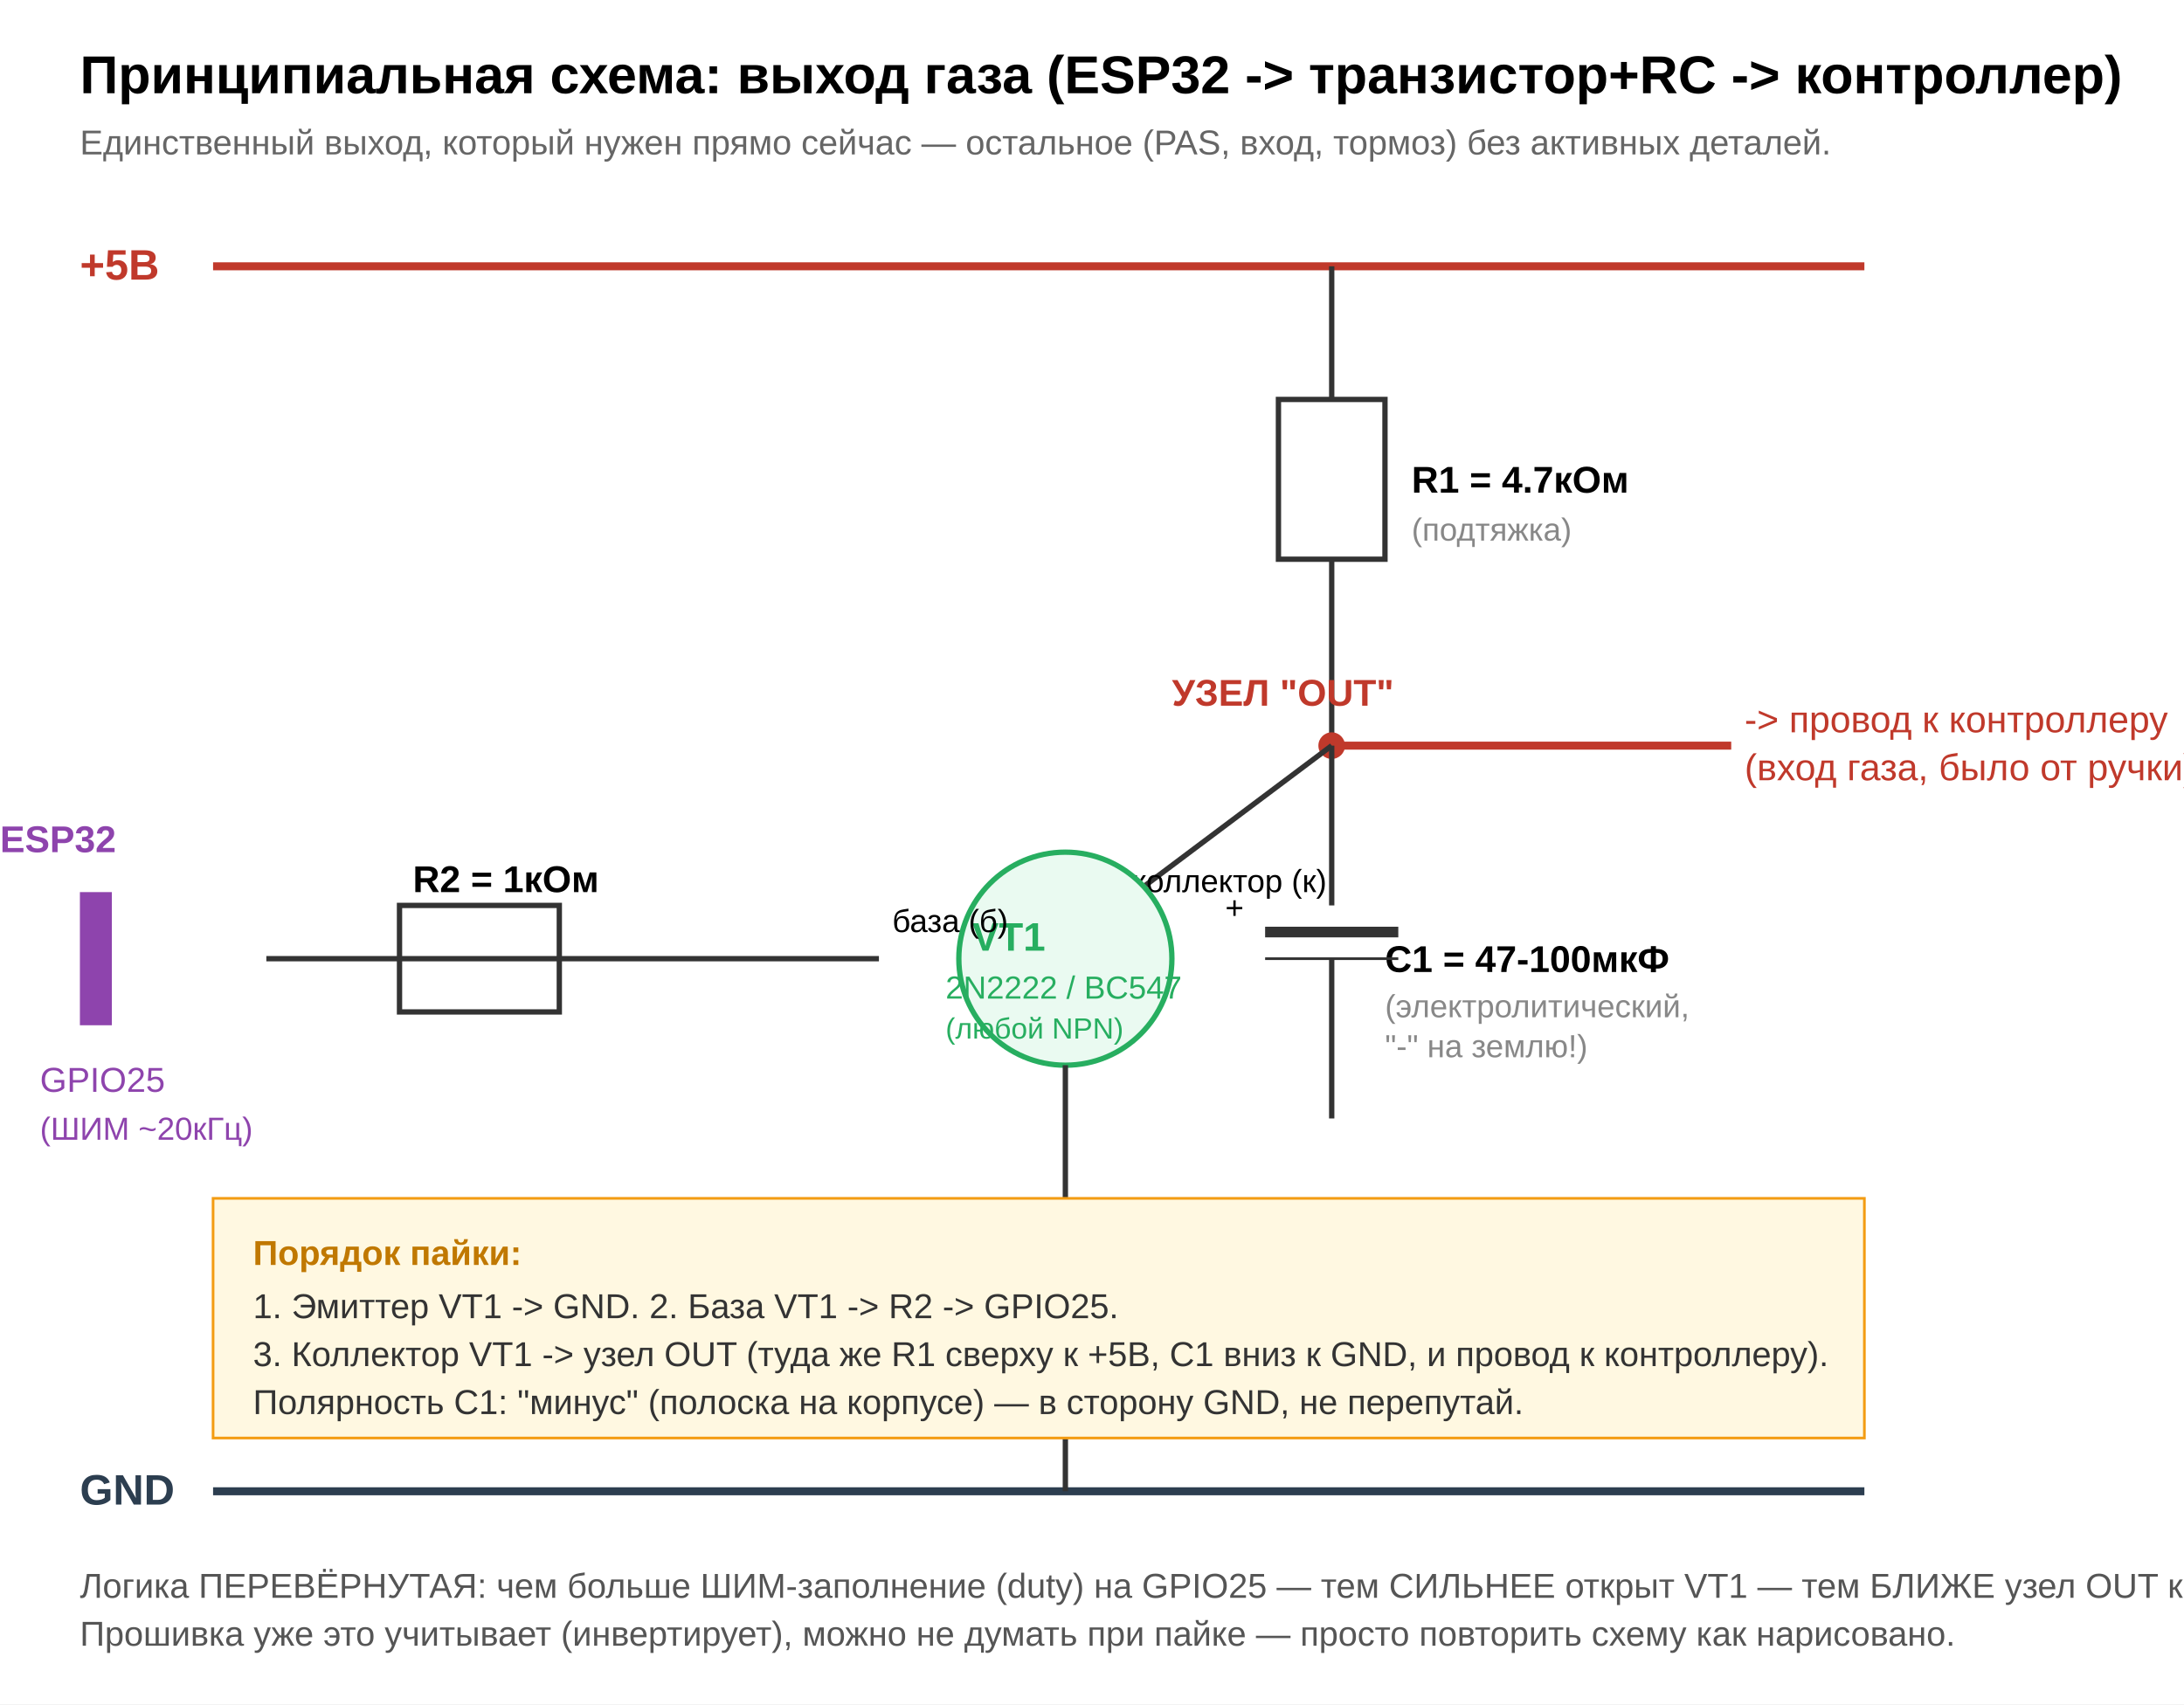
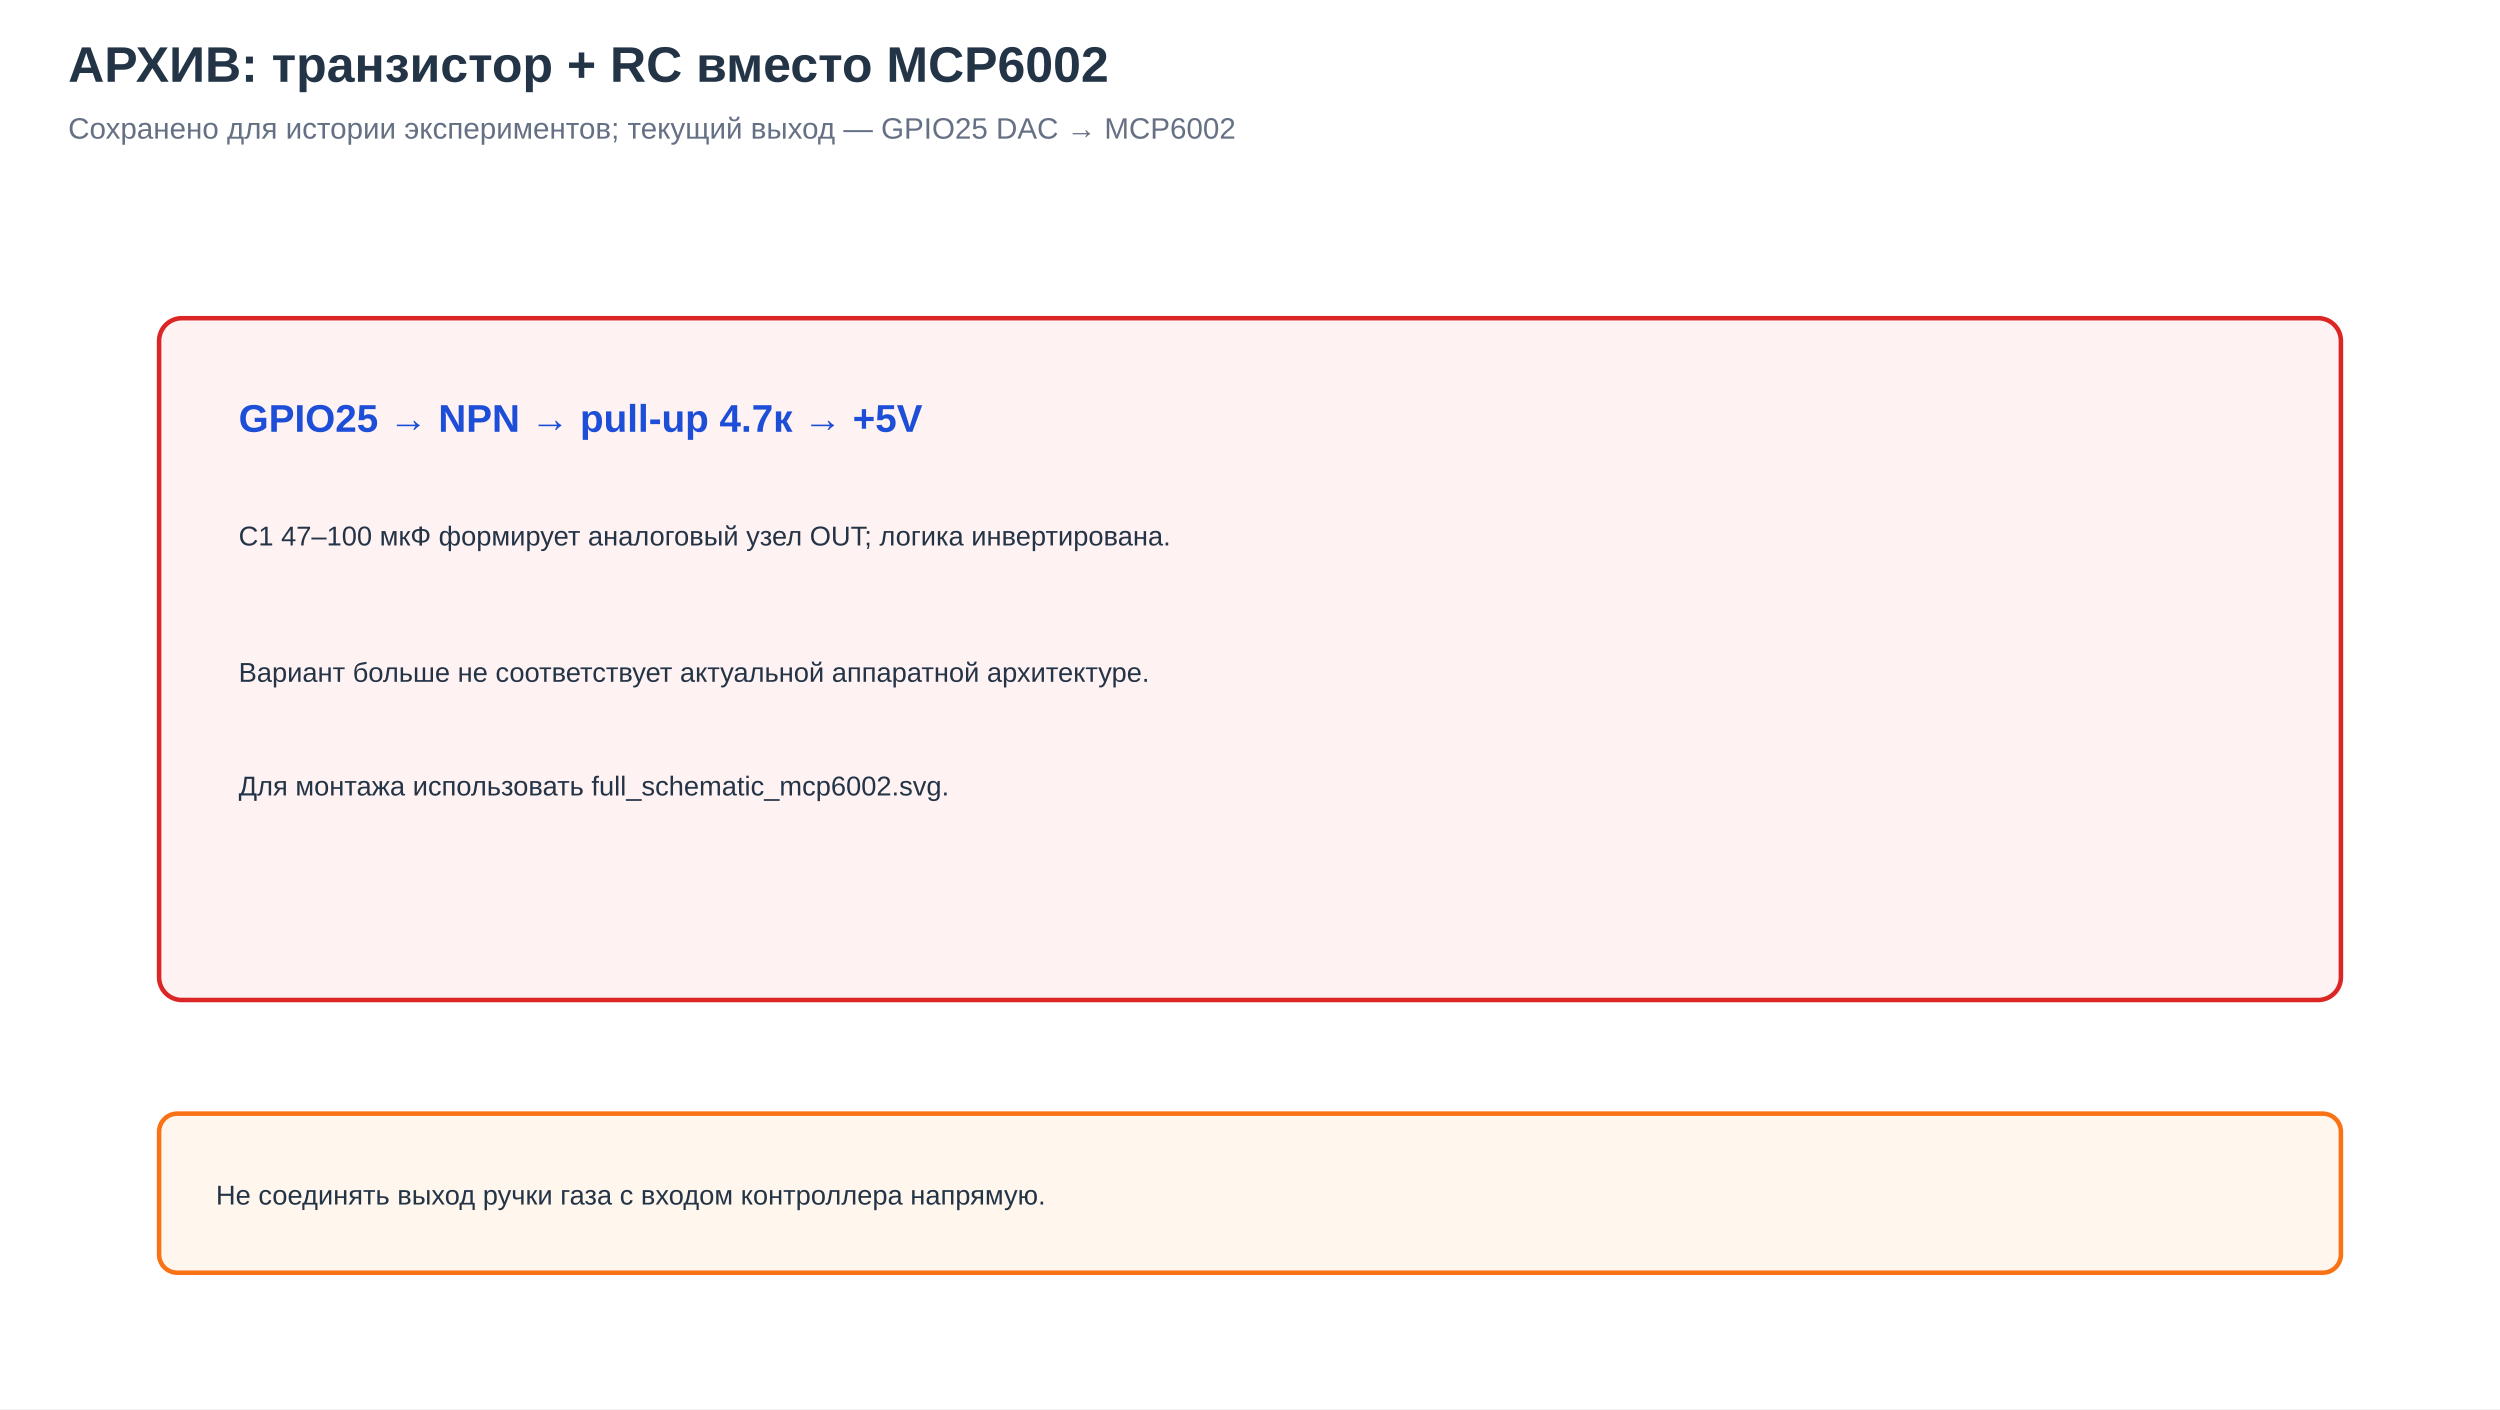
- <svg xmlns="http://www.w3.org/2000/svg" width="820" height="640" viewBox="0 0 820 640" font-family="Arial, sans-serif">
-   <rect width="820" height="640" fill="#ffffff" />
-   <text x="30" y="35" font-size="20" font-weight="bold">Принципиальная схема: выход газа (ESP32 -&gt; транзистор+RC -&gt; контроллер)</text>
-   <text x="30" y="58" font-size="13" fill="#666">Единственный выход, который нужен прямо сейчас — остальное (PAS, вход, тормоз) без активных деталей.</text>
-   <line x1="80" y1="100" x2="700" y2="100" stroke="#c0392b" stroke-width="3" />
-   <text x="30" y="105" font-size="16" font-weight="bold" fill="#c0392b">+5В</text>
-   <line x1="80" y1="560" x2="700" y2="560" stroke="#2c3e50" stroke-width="3" />
-   <text x="30" y="565" font-size="16" font-weight="bold" fill="#2c3e50">GND</text>
-   <line x1="500" y1="100" x2="500" y2="150" stroke="#333" stroke-width="2" />
-   <rect x="480" y="150" width="40" height="60" fill="none" stroke="#333" stroke-width="2" />
-   <text x="530" y="185" font-size="14" font-weight="bold">R1 = 4.7кОм</text>
-   <text x="530" y="203" font-size="12" fill="#888">(подтяжка)</text>
-   <line x1="500" y1="210" x2="500" y2="280" stroke="#333" stroke-width="2" />
-   <circle cx="500" cy="280" r="5" fill="#c0392b" />
-   <text x="440" y="265" font-size="14" font-weight="bold" fill="#c0392b">УЗЕЛ "OUT"</text>
-   <line x1="500" y1="280" x2="650" y2="280" stroke="#c0392b" stroke-width="3" />
-   <text x="655" y="275" font-size="14" fill="#c0392b">-&gt; провод к контроллеру</text>
-   <text x="655" y="293" font-size="14" fill="#c0392b">(вход газа, было от ручки)</text>
-   <line x1="500" y1="280" x2="500" y2="340" stroke="#333" stroke-width="2" />
-   <text x="520" y="365" font-size="14" font-weight="bold">C1 = 47-100мкФ</text>
-   <text x="520" y="382" font-size="12" fill="#888">(электролитический,</text>
-   <text x="520" y="397" font-size="12" fill="#888">"-" на землю!)</text>
-   <line x1="475" y1="350" x2="525" y2="350" stroke="#333" stroke-width="4" />
-   <line x1="475" y1="360" x2="525" y2="360" stroke="#333" stroke-width="1" />
-   <text x="460" y="345" font-size="12">+</text>
-   <line x1="500" y1="360" x2="500" y2="420" stroke="#333" stroke-width="2" />
-   <line x1="500" y1="280" x2="420" y2="340" stroke="#333" stroke-width="2" />
-   <text x="425" y="335" font-size="12">коллектор (к)</text>
-   <circle cx="400" cy="360" r="40" fill="#eafaf1" stroke="#27ae60" stroke-width="2" />
-   <text x="365" y="357" font-size="15" font-weight="bold" fill="#27ae60">VT1</text>
-   <text x="355" y="375" font-size="12" fill="#27ae60">2N2222 / BC547</text>
-   <text x="355" y="390" font-size="11" fill="#27ae60">(любой NPN)</text>
-   <line x1="400" y1="400" x2="400" y2="500" stroke="#333" stroke-width="2" />
-   <text x="405" y="490" font-size="12">эмиттер (э)</text>
-   <line x1="400" y1="500" x2="400" y2="560" stroke="#333" stroke-width="2" />
-   <line x1="100" y1="360" x2="330" y2="360" stroke="#333" stroke-width="2" />
-   <rect x="150" y="340" width="60" height="40" fill="none" stroke="#333" stroke-width="2" />
-   <text x="155" y="335" font-size="14" font-weight="bold">R2 = 1кОм</text>
-   <text x="335" y="350" font-size="12">база (б)</text>
-   <rect x="30" y="335" width="12" height="50" fill="#8e44ad" />
-   <text x="0" y="320" font-size="14" font-weight="bold" fill="#8e44ad">ESP32</text>
-   <text x="15" y="410" font-size="13" fill="#8e44ad">GPIO25</text>
-   <text x="15" y="428" font-size="12" fill="#8e44ad">(ШИМ ~20кГц)</text>
-   <rect x="80" y="450" width="620" height="90" fill="#fff8e1" stroke="#f39c12" stroke-width="1" />
-   <text x="95" y="475" font-size="13" font-weight="bold" fill="#c07800">Порядок пайки:</text>
-   <text x="95" y="495" font-size="13" fill="#333">1. Эмиттер VT1 -&gt; GND.  2. База VT1 -&gt; R2 -&gt; GPIO25.</text>
-   <text x="95" y="513" font-size="13" fill="#333">3. Коллектор VT1 -&gt; узел OUT (туда же R1 сверху к +5В, C1 вниз к GND, и провод к контроллеру).</text>
-   <text x="95" y="531" font-size="13" fill="#333">Полярность C1: "минус" (полоска на корпусе) — в сторону GND, не перепутай.</text>
-   <text x="30" y="600" font-size="13" fill="#555">Логика ПЕРЕВЁРНУТАЯ: чем больше ШИМ-заполнение (duty) на GPIO25 — тем СИЛЬНЕЕ открыт VT1 — тем БЛИЖЕ узел OUT к земле (меньше газ).</text>
-   <text x="30" y="618" font-size="13" fill="#555">Прошивка уже это учитывает (инвертирует), можно не думать при пайке — просто повторить схему как нарисовано.</text>
+ <svg xmlns="http://www.w3.org/2000/svg" width="1100" height="620" viewBox="0 0 1100 620">
+   <style>text{font-family:Arial,sans-serif;fill:#243447}.title{font-size:22px;font-weight:bold}.sub{font-size:13px;fill:#667085}.head{font-size:17px;font-weight:bold;fill:#1d4ed8}.arch{fill:#fef2f2;stroke:#dc2626;stroke-width:2}.warn{fill:#fff7ed;stroke:#f97316;stroke-width:2}</style>
+   <rect width="1100" height="620" fill="#fff" />
+   <text x="30" y="36" class="title">АРХИВ: транзистор + RC вместо MCP6002</text>
+   <text x="30" y="61" class="sub">Сохранено для истории экспериментов; текущий выход — GPIO25 DAC → MCP6002</text>
+   <rect x="70" y="140" width="960" height="300" class="arch" rx="10" />
+   <text x="105" y="190" class="head">GPIO25 → NPN → pull-up 4.7к → +5V</text>
+   <text x="105" y="240">C1 47–100 мкФ формирует аналоговый узел OUT; логика инвертирована.</text>
+   <text x="105" y="300">Вариант больше не соответствует актуальной аппаратной архитектуре.</text>
+   <text x="105" y="350">Для монтажа использовать full_schematic_mcp6002.svg.</text>
+   <rect x="70" y="490" width="960" height="70" class="warn" rx="8" />
+   <text x="95" y="530">Не соединять выход ручки газа с входом контроллера напрямую.</text>
</svg>
